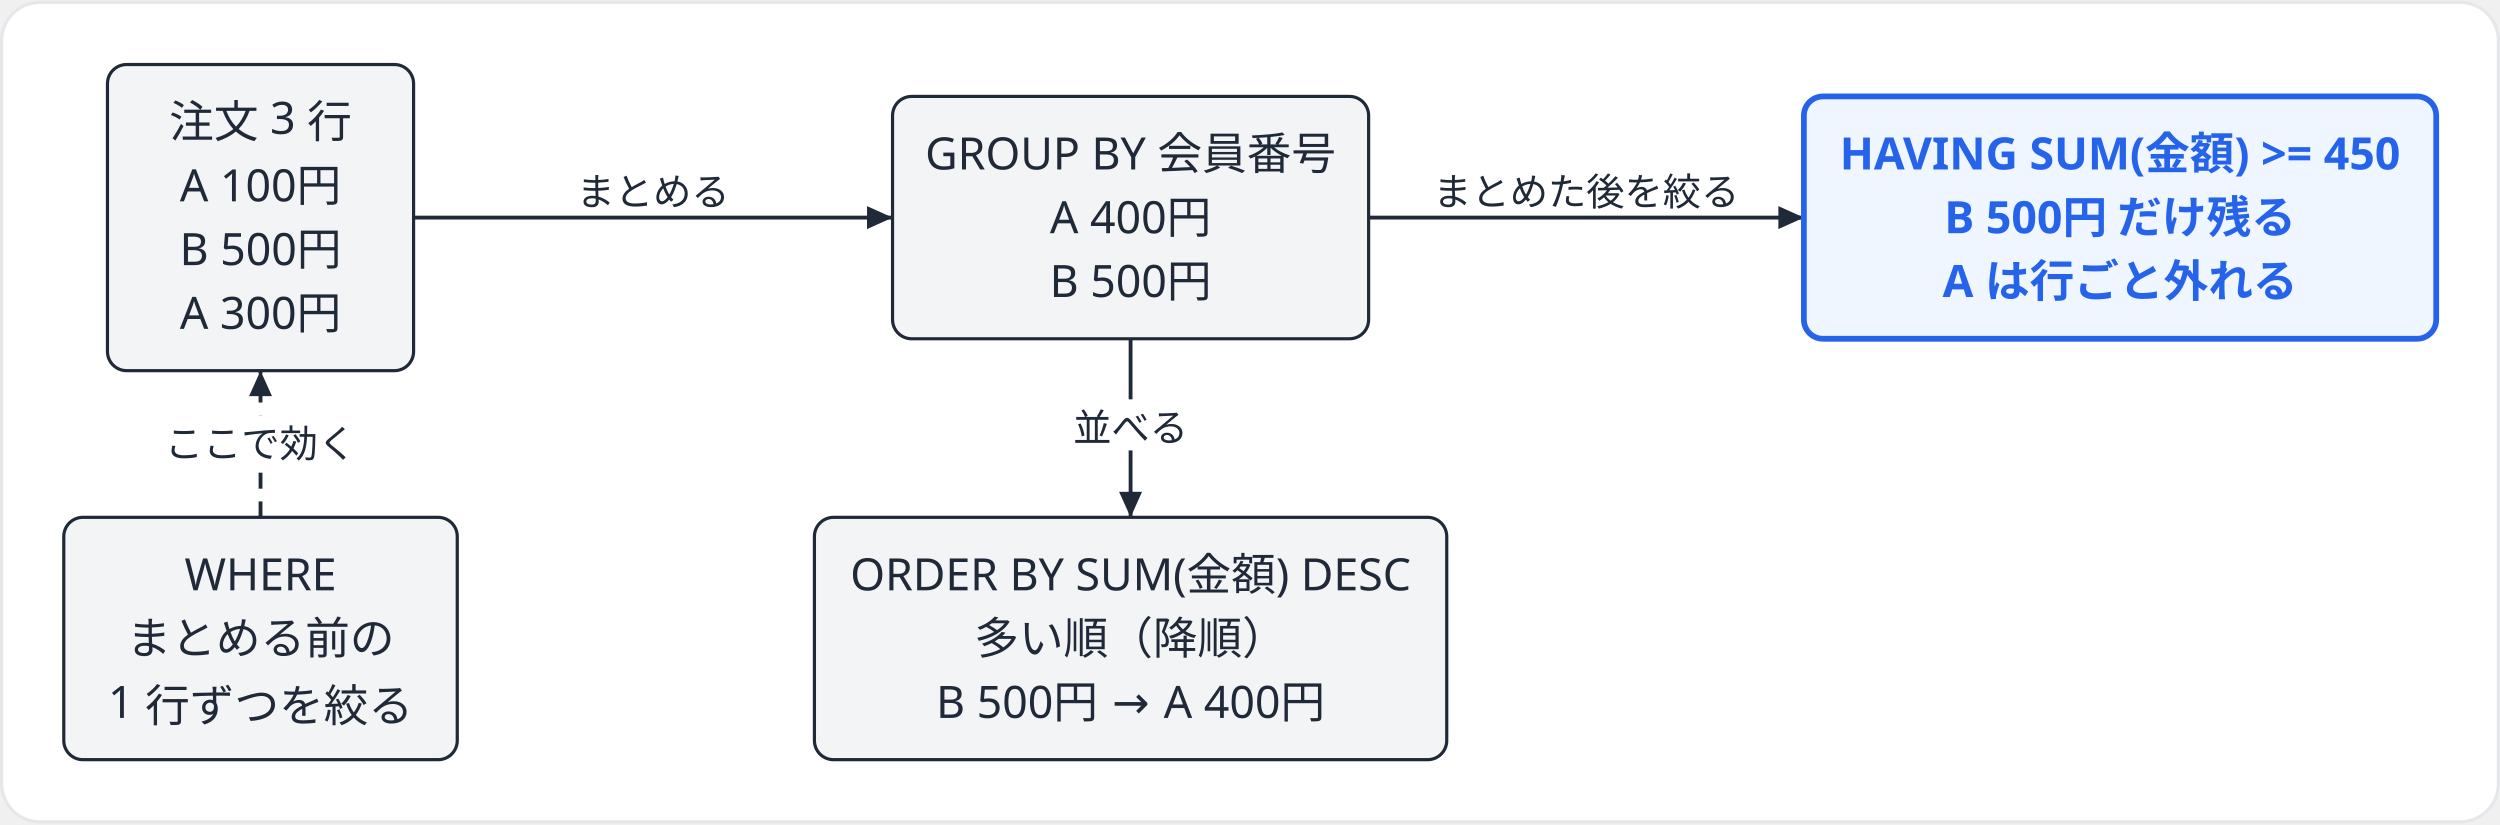
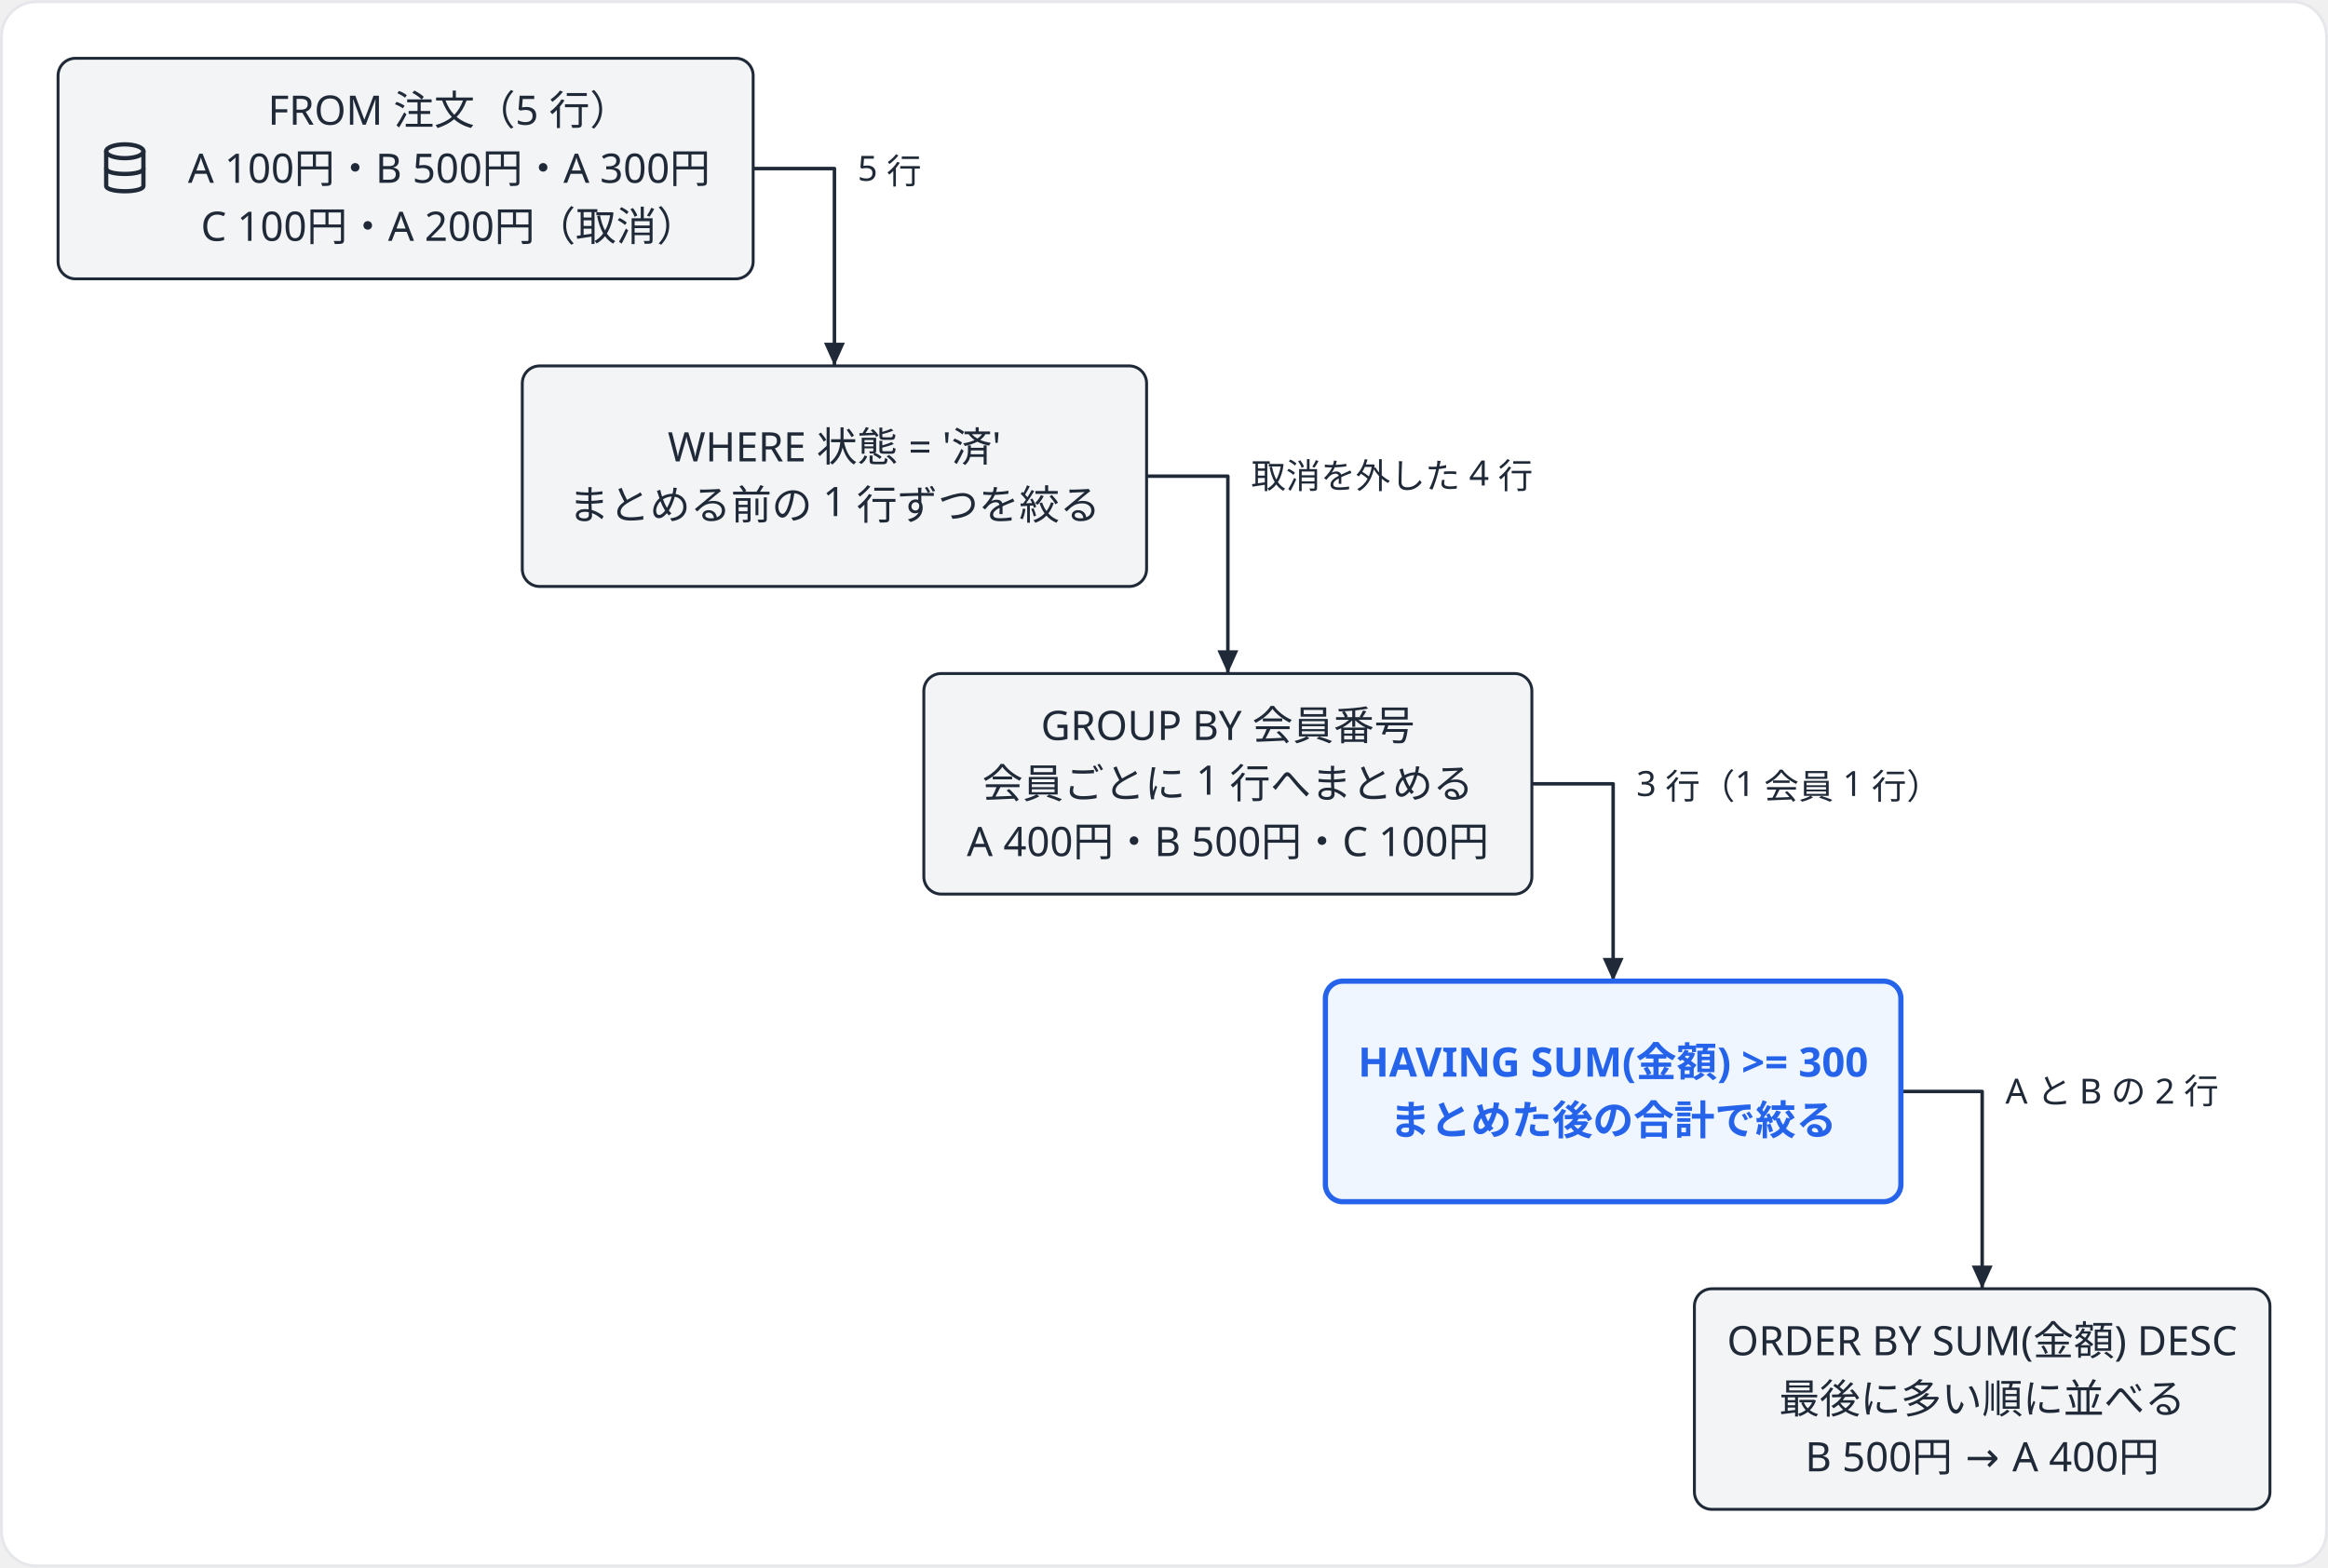
- <svg xmlns="http://www.w3.org/2000/svg" width="640" height="211" viewBox="0 0 784 258">
-   <rect x="0.5" y="0.5" width="783" height="257" rx="12" fill="#ffffff" stroke="#e5e7eb" stroke-width="1" />
+ <svg xmlns="http://www.w3.org/2000/svg" width="640" height="431" viewBox="0 0 802.1 540">
+   <rect x="0.5" y="0.5" width="801.1" height="539" rx="12" fill="#ffffff" stroke="#e5e7eb" stroke-width="1" />
  <g transform="translate(20 20)">
-     <polyline points="109.7,48 259.9,48" fill="none" stroke="#1f2937" stroke-width="1.2" stroke-linejoin="round" />
-     <polygon points="259.9,48 251.9,51.6 251.9,44.4" fill="#1f2937" />
-     <polyline points="409.2,48 545.7,48" fill="none" stroke="#1f2937" stroke-width="1.2" stroke-linejoin="round" />
-     <polygon points="545.7,48 537.7,51.6 537.7,44.4" fill="#1f2937" />
-     <polyline points="334.55,86 334.55,142" fill="none" stroke="#1f2937" stroke-width="1.2" stroke-linejoin="round" />
-     <polygon points="334.55,142 330.95,134 338.15,134" fill="#1f2937" />
-     <polyline points="61.7,142 61.7,96" fill="none" stroke="#1f2937" stroke-width="1.2" stroke-dasharray="5 4" stroke-linejoin="round" />
-     <polygon points="61.7,96 65.3,104 58.1,104" fill="#1f2937" />
-     <rect x="13.7" y="0" width="96" height="96" rx="6" fill="#f3f4f6" stroke="#1f2937" stroke-width="1" />
-     <text x="61.7" y="22.9" font-family="Hiragino Sans, Hiragino Kaku Gothic ProN, Noto Sans JP, Yu Gothic, Meiryo, sans-serif" font-size="14" fill="#1f2937" text-anchor="middle">注文 3 行</text>
-     <text x="61.7" y="42.9" font-family="Hiragino Sans, Hiragino Kaku Gothic ProN, Noto Sans JP, Yu Gothic, Meiryo, sans-serif" font-size="14" fill="#1f2937" text-anchor="middle">A 100円</text>
-     <text x="61.7" y="62.9" font-family="Hiragino Sans, Hiragino Kaku Gothic ProN, Noto Sans JP, Yu Gothic, Meiryo, sans-serif" font-size="14" fill="#1f2937" text-anchor="middle">B 500円</text>
-     <text x="61.7" y="82.9" font-family="Hiragino Sans, Hiragino Kaku Gothic ProN, Noto Sans JP, Yu Gothic, Meiryo, sans-serif" font-size="14" fill="#1f2937" text-anchor="middle">A 300円</text>
-     <rect x="259.9" y="10" width="149.3" height="76" rx="6" fill="#f3f4f6" stroke="#1f2937" stroke-width="1" />
-     <text x="334.55" y="32.9" font-family="Hiragino Sans, Hiragino Kaku Gothic ProN, Noto Sans JP, Yu Gothic, Meiryo, sans-serif" font-size="14" fill="#1f2937" text-anchor="middle">GROUP BY 会員番号</text>
-     <text x="334.55" y="52.9" font-family="Hiragino Sans, Hiragino Kaku Gothic ProN, Noto Sans JP, Yu Gothic, Meiryo, sans-serif" font-size="14" fill="#1f2937" text-anchor="middle">A 400円</text>
-     <text x="334.55" y="72.9" font-family="Hiragino Sans, Hiragino Kaku Gothic ProN, Noto Sans JP, Yu Gothic, Meiryo, sans-serif" font-size="14" fill="#1f2937" text-anchor="middle">B 500円</text>
-     <rect x="545.7" y="10" width="198.3" height="76" rx="6" fill="#eff6ff" stroke="#2563eb" stroke-width="1.8" />
-     <text x="644.85" y="32.9" font-family="Hiragino Sans, Hiragino Kaku Gothic ProN, Noto Sans JP, Yu Gothic, Meiryo, sans-serif" font-size="14" fill="#2563eb" text-anchor="middle" font-weight="600">HAVING SUM(金額) &gt;= 450</text>
-     <text x="644.85" y="52.9" font-family="Hiragino Sans, Hiragino Kaku Gothic ProN, Noto Sans JP, Yu Gothic, Meiryo, sans-serif" font-size="14" fill="#2563eb" text-anchor="middle" font-weight="600">B 500円 だけ残る</text>
-     <text x="644.85" y="72.9" font-family="Hiragino Sans, Hiragino Kaku Gothic ProN, Noto Sans JP, Yu Gothic, Meiryo, sans-serif" font-size="14" fill="#2563eb" text-anchor="middle" font-weight="600">A は行ごと外れる</text>
-     <rect x="0" y="142" width="123.4" height="76" rx="6" fill="#f3f4f6" stroke="#1f2937" stroke-width="1" />
-     <text x="61.7" y="164.9" font-family="Hiragino Sans, Hiragino Kaku Gothic ProN, Noto Sans JP, Yu Gothic, Meiryo, sans-serif" font-size="14" fill="#1f2937" text-anchor="middle">WHERE</text>
-     <text x="61.7" y="184.9" font-family="Hiragino Sans, Hiragino Kaku Gothic ProN, Noto Sans JP, Yu Gothic, Meiryo, sans-serif" font-size="14" fill="#1f2937" text-anchor="middle">まとめる前の</text>
-     <text x="61.7" y="204.9" font-family="Hiragino Sans, Hiragino Kaku Gothic ProN, Noto Sans JP, Yu Gothic, Meiryo, sans-serif" font-size="14" fill="#1f2937" text-anchor="middle">1 行ずつを絞る</text>
-     <rect x="235.4" y="142" width="198.3" height="76" rx="6" fill="#f3f4f6" stroke="#1f2937" stroke-width="1" />
-     <text x="334.55" y="164.9" font-family="Hiragino Sans, Hiragino Kaku Gothic ProN, Noto Sans JP, Yu Gothic, Meiryo, sans-serif" font-size="14" fill="#1f2937" text-anchor="middle">ORDER BY SUM(金額) DESC</text>
-     <text x="334.55" y="184.9" font-family="Hiragino Sans, Hiragino Kaku Gothic ProN, Noto Sans JP, Yu Gothic, Meiryo, sans-serif" font-size="14" fill="#1f2937" text-anchor="middle">多い順（降順）</text>
-     <text x="334.55" y="204.9" font-family="Hiragino Sans, Hiragino Kaku Gothic ProN, Noto Sans JP, Yu Gothic, Meiryo, sans-serif" font-size="14" fill="#1f2937" text-anchor="middle">B 500円 → A 400円</text>
-     <rect x="156.8" y="31" width="56" height="16" rx="3" fill="#ffffff" />
-     <text x="184.8" y="44.2" font-family="Hiragino Sans, Hiragino Kaku Gothic ProN, Noto Sans JP, Yu Gothic, Meiryo, sans-serif" font-size="12" fill="#1f2937" text-anchor="middle">まとめる</text>
-     <rect x="425.45" y="31" width="104" height="16" rx="3" fill="#ffffff" />
-     <text x="477.45" y="44.2" font-family="Hiragino Sans, Hiragino Kaku Gothic ProN, Noto Sans JP, Yu Gothic, Meiryo, sans-serif" font-size="12" fill="#1f2937" text-anchor="middle">まとめた後を絞る</text>
-     <rect x="312.55" y="105" width="44" height="16" rx="3" fill="#ffffff" />
-     <text x="334.55" y="118.2" font-family="Hiragino Sans, Hiragino Kaku Gothic ProN, Noto Sans JP, Yu Gothic, Meiryo, sans-serif" font-size="12" fill="#1f2937" text-anchor="middle">並べる</text>
-     <rect x="27.7" y="110" width="68" height="16" rx="3" fill="#ffffff" />
-     <text x="61.7" y="123.2" font-family="Hiragino Sans, Hiragino Kaku Gothic ProN, Noto Sans JP, Yu Gothic, Meiryo, sans-serif" font-size="12" fill="#1f2937" text-anchor="middle">ここで効く</text>
+     <polyline points="239.5,38 267.5,38 267.5,106" fill="none" stroke="#1f2937" stroke-width="1.2" stroke-linejoin="round" />
+     <polygon points="267.5,106 263.9,98 271.1,98" fill="#1f2937" />
+     <polyline points="375.05,144 403.05,144 403.05,212" fill="none" stroke="#1f2937" stroke-width="1.2" stroke-linejoin="round" />
+     <polygon points="403.05,212 399.45,204 406.65,204" fill="#1f2937" />
+     <polyline points="507.8,250 535.8,250 535.8,318" fill="none" stroke="#1f2937" stroke-width="1.2" stroke-linejoin="round" />
+     <polygon points="535.8,318 532.2,310 539.4,310" fill="#1f2937" />
+     <polyline points="634.95,356 662.95,356 662.95,424" fill="none" stroke="#1f2937" stroke-width="1.2" stroke-linejoin="round" />
+     <polygon points="662.95,424 659.35,416 666.55,416" fill="#1f2937" />
+     <rect x="0" y="0" width="239.5" height="76" rx="6" fill="#f3f4f6" stroke="#1f2937" stroke-width="1" />
+     <g transform="translate(12 27) scale(0.9167)" fill="none" stroke="#1f2937" stroke-width="1.6" stroke-linecap="round" stroke-linejoin="round">
+       <ellipse cx="12" cy="5.5" rx="7" ry="2.6" />
+       <path d="M5 5.5 V18.5 C5 21.2 19 21.2 19 18.5 V5.5" />
+       <path d="M5 12 C5 14.7 19 14.7 19 12" />
+     </g>
+     <text x="134.75" y="22.9" font-family="Hiragino Sans, Hiragino Kaku Gothic ProN, Noto Sans JP, Yu Gothic, Meiryo, sans-serif" font-size="14" fill="#1f2937" text-anchor="middle">FROM 注文（5 行）</text>
+     <text x="134.75" y="42.9" font-family="Hiragino Sans, Hiragino Kaku Gothic ProN, Noto Sans JP, Yu Gothic, Meiryo, sans-serif" font-size="14" fill="#1f2937" text-anchor="middle">A 100円・B 500円・A 300円</text>
+     <text x="134.75" y="62.9" font-family="Hiragino Sans, Hiragino Kaku Gothic ProN, Noto Sans JP, Yu Gothic, Meiryo, sans-serif" font-size="14" fill="#1f2937" text-anchor="middle">C 100円・A 200円（取消）</text>
+     <rect x="159.95" y="106" width="215.1" height="76" rx="6" fill="#f3f4f6" stroke="#1f2937" stroke-width="1" />
+     <text x="267.5" y="138.9" font-family="Hiragino Sans, Hiragino Kaku Gothic ProN, Noto Sans JP, Yu Gothic, Meiryo, sans-serif" font-size="14" fill="#1f2937" text-anchor="middle">WHERE 状態 = '済'</text>
+     <text x="267.5" y="158.9" font-family="Hiragino Sans, Hiragino Kaku Gothic ProN, Noto Sans JP, Yu Gothic, Meiryo, sans-serif" font-size="14" fill="#1f2937" text-anchor="middle">まとめる前の 1 行ずつを絞る</text>
+     <rect x="298.3" y="212" width="209.5" height="76" rx="6" fill="#f3f4f6" stroke="#1f2937" stroke-width="1" />
+     <text x="403.05" y="234.9" font-family="Hiragino Sans, Hiragino Kaku Gothic ProN, Noto Sans JP, Yu Gothic, Meiryo, sans-serif" font-size="14" fill="#1f2937" text-anchor="middle">GROUP BY 会員番号</text>
+     <text x="403.05" y="254.9" font-family="Hiragino Sans, Hiragino Kaku Gothic ProN, Noto Sans JP, Yu Gothic, Meiryo, sans-serif" font-size="14" fill="#1f2937" text-anchor="middle">会員ごとに 1 行へまとめる</text>
+     <text x="403.05" y="274.9" font-family="Hiragino Sans, Hiragino Kaku Gothic ProN, Noto Sans JP, Yu Gothic, Meiryo, sans-serif" font-size="14" fill="#1f2937" text-anchor="middle">A 400円・B 500円・C 100円</text>
+     <rect x="436.65" y="318" width="198.3" height="76" rx="6" fill="#eff6ff" stroke="#2563eb" stroke-width="1.8" />
+     <text x="535.8" y="350.9" font-family="Hiragino Sans, Hiragino Kaku Gothic ProN, Noto Sans JP, Yu Gothic, Meiryo, sans-serif" font-size="14" fill="#2563eb" text-anchor="middle" font-weight="600">HAVING SUM(金額) &gt;= 300</text>
+     <text x="535.8" y="370.9" font-family="Hiragino Sans, Hiragino Kaku Gothic ProN, Noto Sans JP, Yu Gothic, Meiryo, sans-serif" font-size="14" fill="#2563eb" text-anchor="middle" font-weight="600">まとめた後の合計で絞る</text>
+     <rect x="563.8" y="424" width="198.3" height="76" rx="6" fill="#f3f4f6" stroke="#1f2937" stroke-width="1" />
+     <text x="662.95" y="446.9" font-family="Hiragino Sans, Hiragino Kaku Gothic ProN, Noto Sans JP, Yu Gothic, Meiryo, sans-serif" font-size="14" fill="#1f2937" text-anchor="middle">ORDER BY SUM(金額) DESC</text>
+     <text x="662.95" y="466.9" font-family="Hiragino Sans, Hiragino Kaku Gothic ProN, Noto Sans JP, Yu Gothic, Meiryo, sans-serif" font-size="14" fill="#1f2937" text-anchor="middle">最後に多い順に並べる</text>
+     <text x="662.95" y="486.9" font-family="Hiragino Sans, Hiragino Kaku Gothic ProN, Noto Sans JP, Yu Gothic, Meiryo, sans-serif" font-size="14" fill="#1f2937" text-anchor="middle">B 500円 → A 400円</text>
+     <text x="275.5" y="42.2" font-family="Hiragino Sans, Hiragino Kaku Gothic ProN, Noto Sans JP, Yu Gothic, Meiryo, sans-serif" font-size="12" fill="#1f2937" text-anchor="start">5 行</text>
+     <text x="411.05" y="148.2" font-family="Hiragino Sans, Hiragino Kaku Gothic ProN, Noto Sans JP, Yu Gothic, Meiryo, sans-serif" font-size="12" fill="#1f2937" text-anchor="start">取消を外した 4 行</text>
+     <text x="543.8" y="254.2" font-family="Hiragino Sans, Hiragino Kaku Gothic ProN, Noto Sans JP, Yu Gothic, Meiryo, sans-serif" font-size="12" fill="#1f2937" text-anchor="start">3 行（1 会員 1 行）</text>
+     <text x="670.95" y="360.2" font-family="Hiragino Sans, Hiragino Kaku Gothic ProN, Noto Sans JP, Yu Gothic, Meiryo, sans-serif" font-size="12" fill="#1f2937" text-anchor="start">A と B の 2 行</text>
  </g>
</svg>
